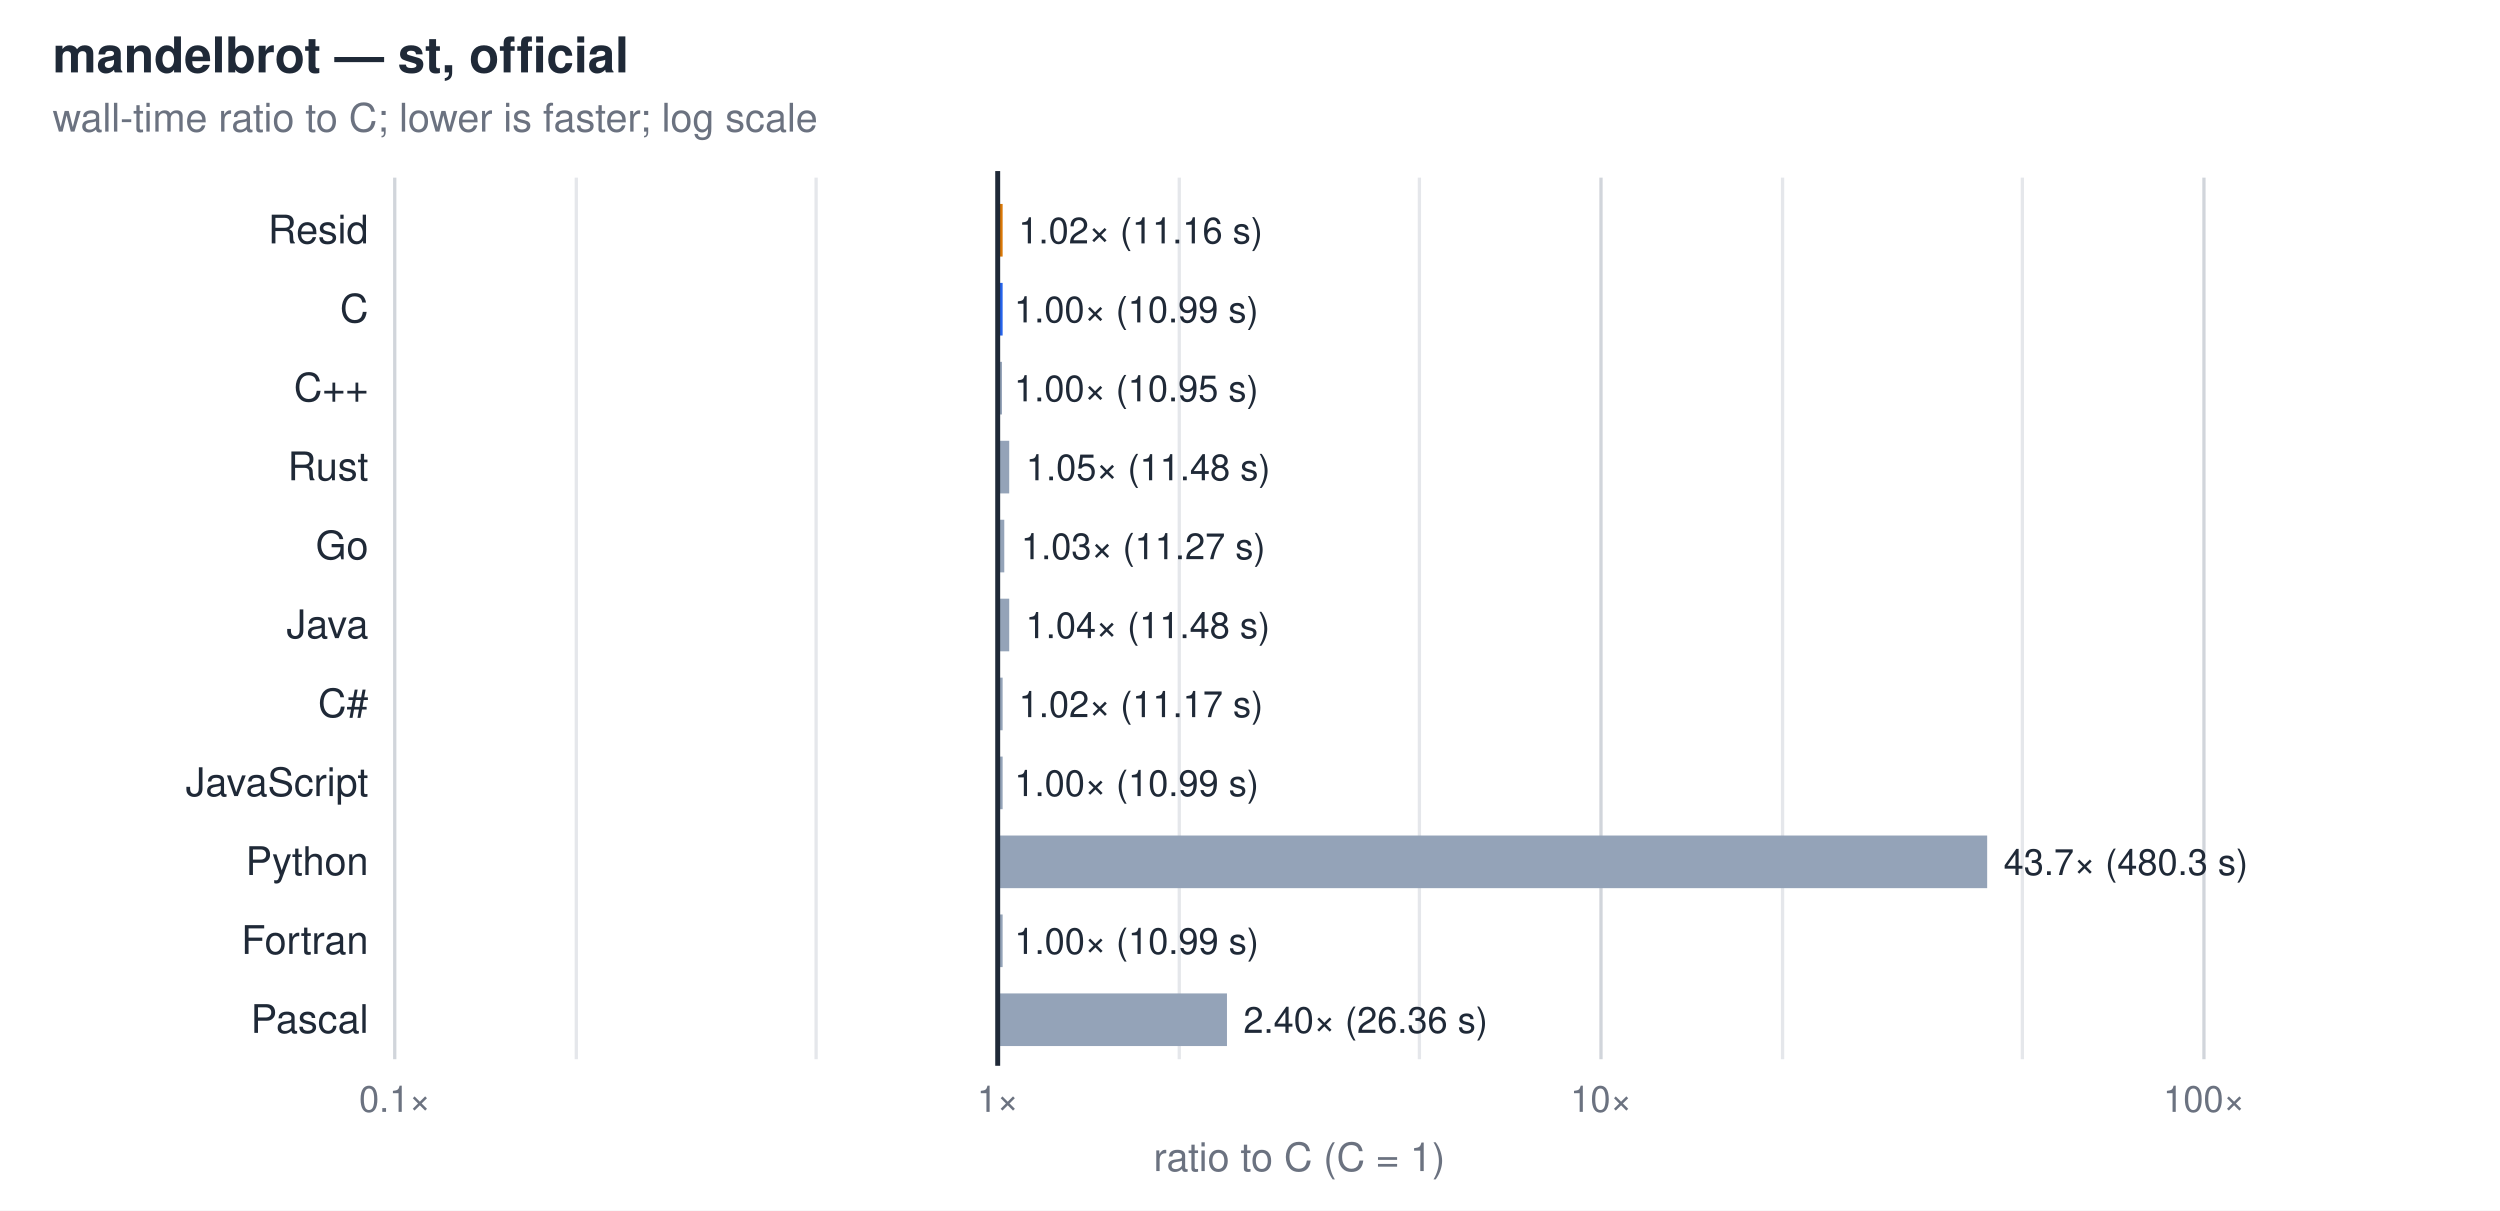
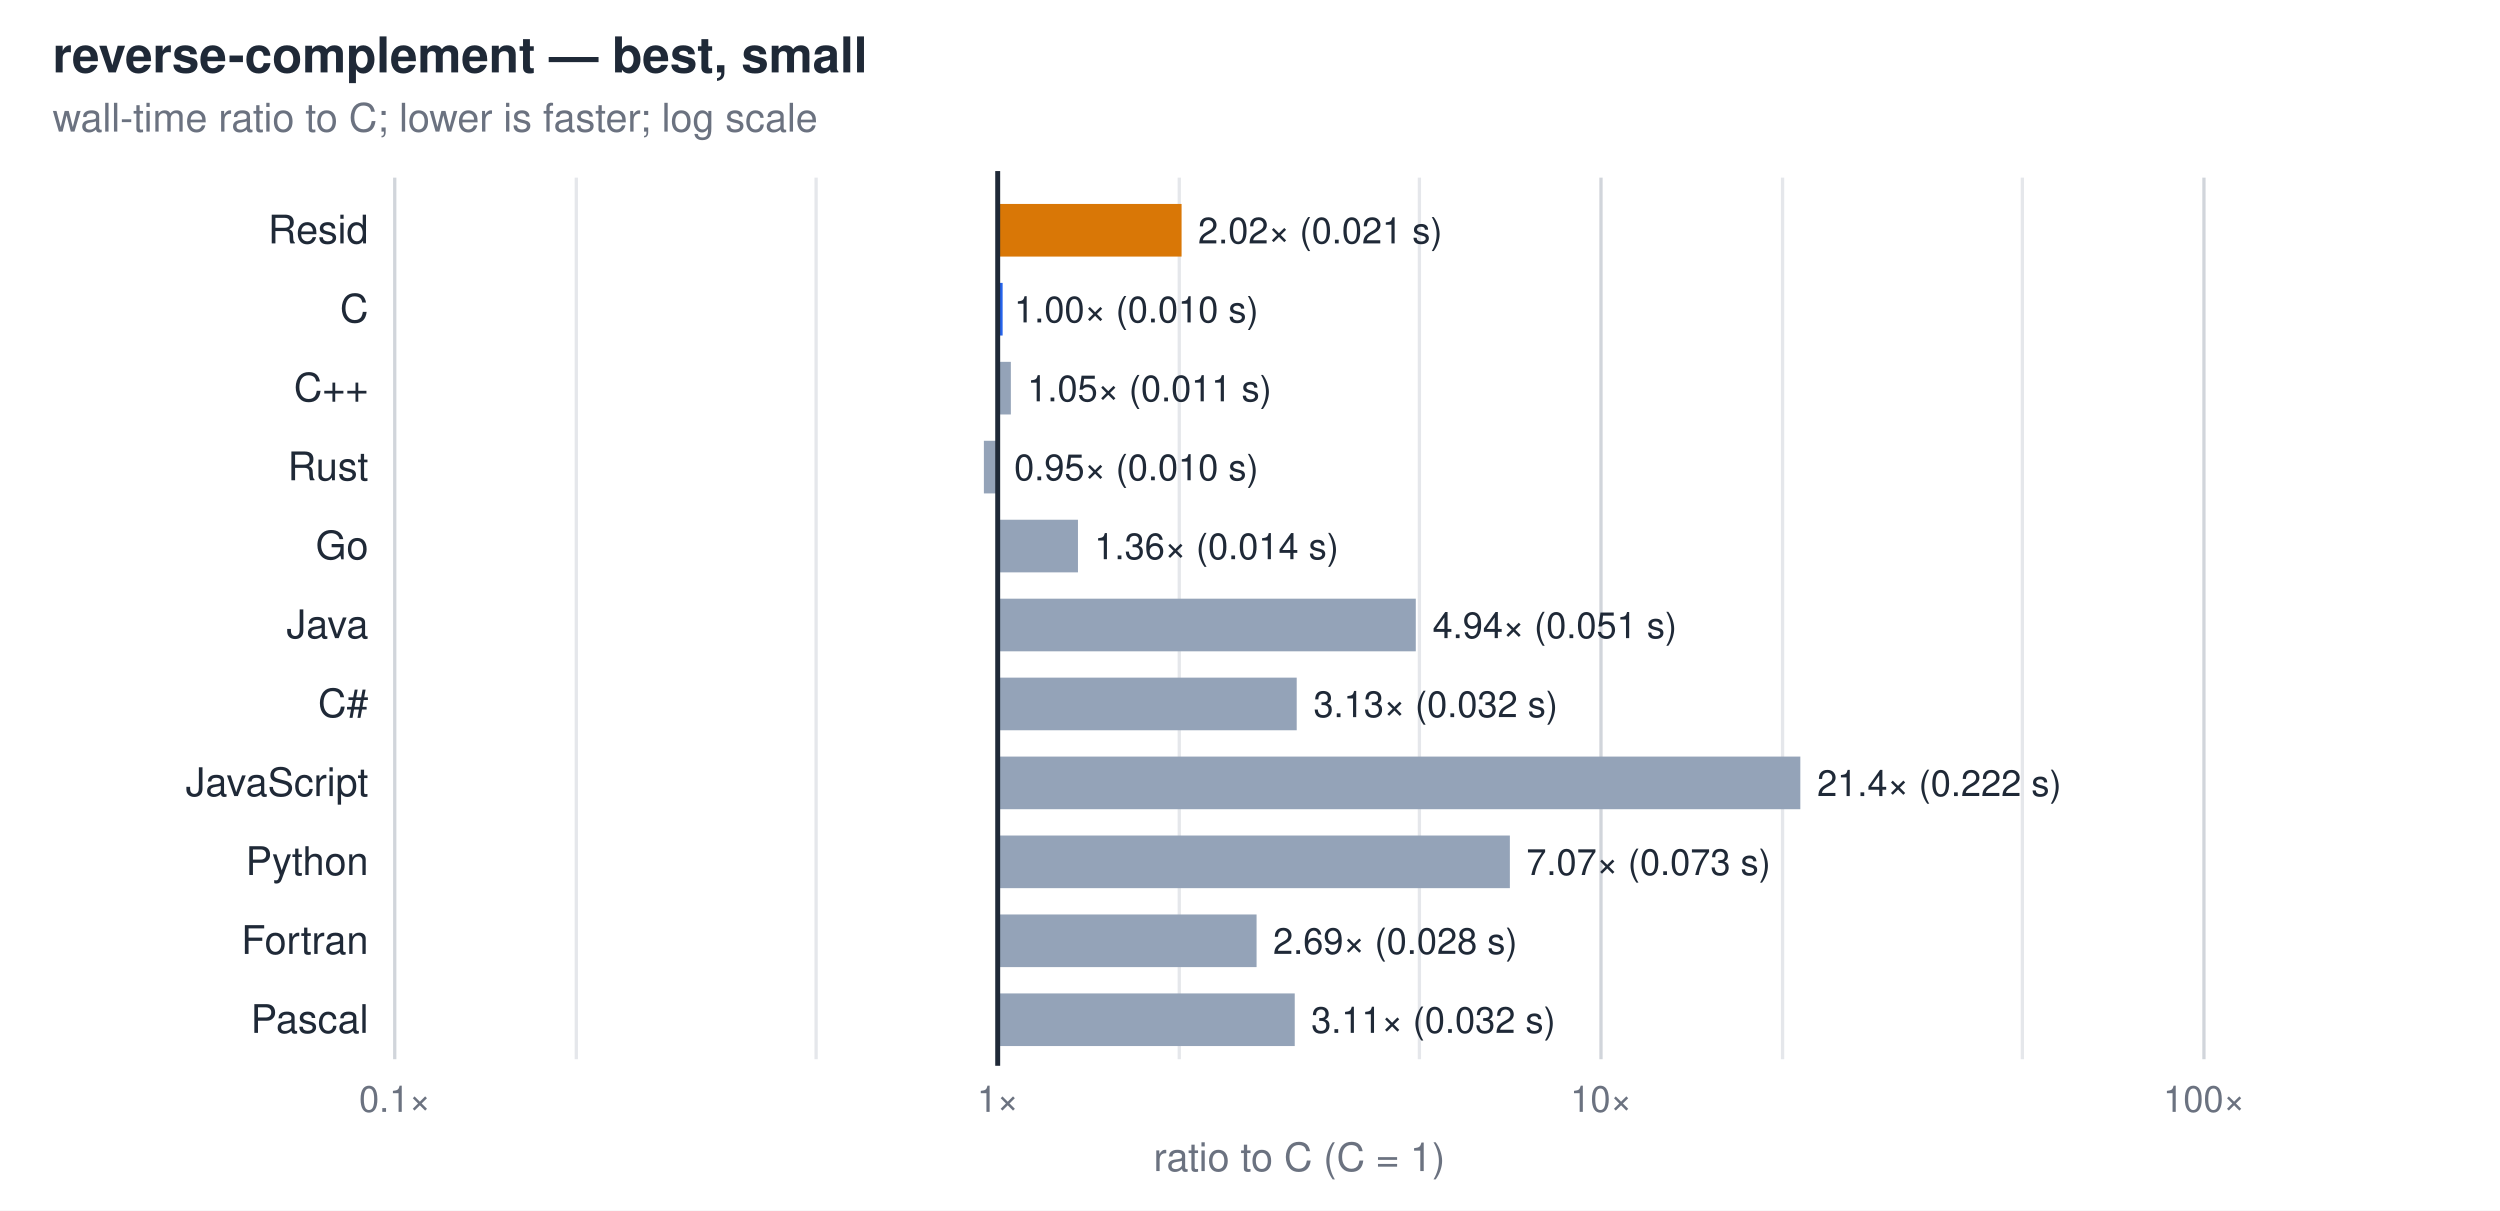
<svg xmlns="http://www.w3.org/2000/svg" width="760" height="368" viewBox="0 0 760 368" font-family="Helvetica, Arial, sans-serif" font-size="12">
  <rect x="0" y="0" width="760" height="368" fill="#ffffff" />
-   <text x="16" y="22" font-size="15" font-weight="bold" fill="#1f2937">mandelbrot — st, official</text>
+   <text x="16" y="22" font-size="15" font-weight="bold" fill="#1f2937">reverse-complement — best, small</text>
  <text x="16" y="40" fill="#6b7280">wall-time ratio to C; lower is faster; log scale</text>
  <line x1="120.0" y1="54" x2="120.0" y2="322" stroke="#d1d5db" stroke-width="1" />
  <text x="120.0" y="338" text-anchor="middle" fill="#6b7280" font-size="11">0.1×</text>
  <line x1="175.2" y1="54" x2="175.2" y2="322" stroke="#e5e7eb" stroke-width="1" />
  <line x1="248.1" y1="54" x2="248.1" y2="322" stroke="#e5e7eb" stroke-width="1" />
  <line x1="303.3" y1="54" x2="303.3" y2="322" stroke="#d1d5db" stroke-width="1" />
  <text x="303.3" y="338" text-anchor="middle" fill="#6b7280" font-size="11">1×</text>
  <line x1="358.5" y1="54" x2="358.5" y2="322" stroke="#e5e7eb" stroke-width="1" />
  <line x1="431.5" y1="54" x2="431.5" y2="322" stroke="#e5e7eb" stroke-width="1" />
  <line x1="486.7" y1="54" x2="486.7" y2="322" stroke="#d1d5db" stroke-width="1" />
  <text x="486.7" y="338" text-anchor="middle" fill="#6b7280" font-size="11">10×</text>
  <line x1="541.9" y1="54" x2="541.9" y2="322" stroke="#e5e7eb" stroke-width="1" />
  <line x1="614.8" y1="54" x2="614.8" y2="322" stroke="#e5e7eb" stroke-width="1" />
  <line x1="670.0" y1="54" x2="670.0" y2="322" stroke="#d1d5db" stroke-width="1" />
  <text x="670.0" y="338" text-anchor="middle" fill="#6b7280" font-size="11">100×</text>
  <text x="112" y="74.0" text-anchor="end" fill="#1f2937">Resid</text>
-   <rect x="303.3" y="62" width="1.5" height="16" fill="#d97706" />
-   <text x="309.6" y="74.0" fill="#1f2937" font-size="11">1.02×  (11.16 s)</text>
+   <rect x="303.3" y="62" width="55.9" height="16" fill="#d97706" />
+   <text x="364.2" y="74.0" fill="#1f2937" font-size="11">2.02×  (0.021 s)</text>
  <text x="112" y="98.0" text-anchor="end" fill="#1f2937">C</text>
  <rect x="303.3" y="86" width="1.5" height="16" fill="#2563eb" />
-   <text x="308.3" y="98.0" fill="#1f2937" font-size="11">1.00×  (10.99 s)</text>
+   <text x="308.3" y="98.0" fill="#1f2937" font-size="11">1.00×  (0.010 s)</text>
  <text x="112" y="122.0" text-anchor="end" fill="#1f2937">C++</text>
-   <rect x="303.1" y="110" width="1.5" height="16" fill="#94a3b8" />
-   <text x="308.3" y="122.0" fill="#1f2937" font-size="11">1.00×  (10.95 s)</text>
+   <rect x="303.3" y="110" width="4.0" height="16" fill="#94a3b8" />
+   <text x="312.3" y="122.0" fill="#1f2937" font-size="11">1.05×  (0.011 s)</text>
  <text x="112" y="146.0" text-anchor="end" fill="#1f2937">Rust</text>
-   <rect x="303.3" y="134" width="3.5" height="16" fill="#94a3b8" />
-   <text x="311.9" y="146.0" fill="#1f2937" font-size="11">1.05×  (11.48 s)</text>
+   <rect x="299.1" y="134" width="4.3" height="16" fill="#94a3b8" />
+   <text x="308.3" y="146.0" fill="#1f2937" font-size="11">0.95×  (0.010 s)</text>
  <text x="112" y="170.0" text-anchor="end" fill="#1f2937">Go</text>
-   <rect x="303.3" y="158" width="2.0" height="16" fill="#94a3b8" />
-   <text x="310.4" y="170.0" fill="#1f2937" font-size="11">1.03×  (11.27 s)</text>
+   <rect x="303.3" y="158" width="24.4" height="16" fill="#94a3b8" />
+   <text x="332.7" y="170.0" fill="#1f2937" font-size="11">1.36×  (0.014 s)</text>
  <text x="112" y="194.0" text-anchor="end" fill="#1f2937">Java</text>
-   <rect x="303.3" y="182" width="3.5" height="16" fill="#94a3b8" />
-   <text x="311.8" y="194.0" fill="#1f2937" font-size="11">1.04×  (11.48 s)</text>
+   <rect x="303.3" y="182" width="127.1" height="16" fill="#94a3b8" />
+   <text x="435.5" y="194.0" fill="#1f2937" font-size="11">4.94×  (0.051 s)</text>
  <text x="112" y="218.0" text-anchor="end" fill="#1f2937">C#</text>
-   <rect x="303.3" y="206" width="1.5" height="16" fill="#94a3b8" />
-   <text x="309.7" y="218.0" fill="#1f2937" font-size="11">1.02×  (11.17 s)</text>
+   <rect x="303.3" y="206" width="90.9" height="16" fill="#94a3b8" />
+   <text x="399.3" y="218.0" fill="#1f2937" font-size="11">3.13×  (0.032 s)</text>
  <text x="112" y="242.0" text-anchor="end" fill="#1f2937">JavaScript</text>
-   <rect x="303.3" y="230" width="1.5" height="16" fill="#94a3b8" />
-   <text x="308.4" y="242.0" fill="#1f2937" font-size="11">1.00×  (10.99 s)</text>
+   <rect x="303.3" y="230" width="244.0" height="16" fill="#94a3b8" />
+   <text x="552.4" y="242.0" fill="#1f2937" font-size="11">21.4×  (0.222 s)</text>
  <text x="112" y="266.0" text-anchor="end" fill="#1f2937">Python</text>
-   <rect x="303.3" y="254" width="300.8" height="16" fill="#94a3b8" />
-   <text x="609.1" y="266.0" fill="#1f2937" font-size="11">43.7×  (480.3 s)</text>
+   <rect x="303.3" y="254" width="155.7" height="16" fill="#94a3b8" />
+   <text x="464.0" y="266.0" fill="#1f2937" font-size="11">7.07×  (0.073 s)</text>
  <text x="112" y="290.0" text-anchor="end" fill="#1f2937">Fortran</text>
-   <rect x="303.3" y="278" width="1.5" height="16" fill="#94a3b8" />
-   <text x="308.4" y="290.0" fill="#1f2937" font-size="11">1.00×  (10.99 s)</text>
+   <rect x="303.3" y="278" width="78.7" height="16" fill="#94a3b8" />
+   <text x="387.0" y="290.0" fill="#1f2937" font-size="11">2.69×  (0.028 s)</text>
  <text x="112" y="314.0" text-anchor="end" fill="#1f2937">Pascal</text>
-   <rect x="303.3" y="302" width="69.7" height="16" fill="#94a3b8" />
-   <text x="378.0" y="314.0" fill="#1f2937" font-size="11">2.40×  (26.36 s)</text>
+   <rect x="303.3" y="302" width="90.3" height="16" fill="#94a3b8" />
+   <text x="398.6" y="314.0" fill="#1f2937" font-size="11">3.11×  (0.032 s)</text>
  <line x1="303.3" y1="52" x2="303.3" y2="324" stroke="#1f2937" stroke-width="1.5" />
  <text x="395.0" y="356" text-anchor="middle" fill="#6b7280">ratio to C (C = 1)</text>
</svg>
